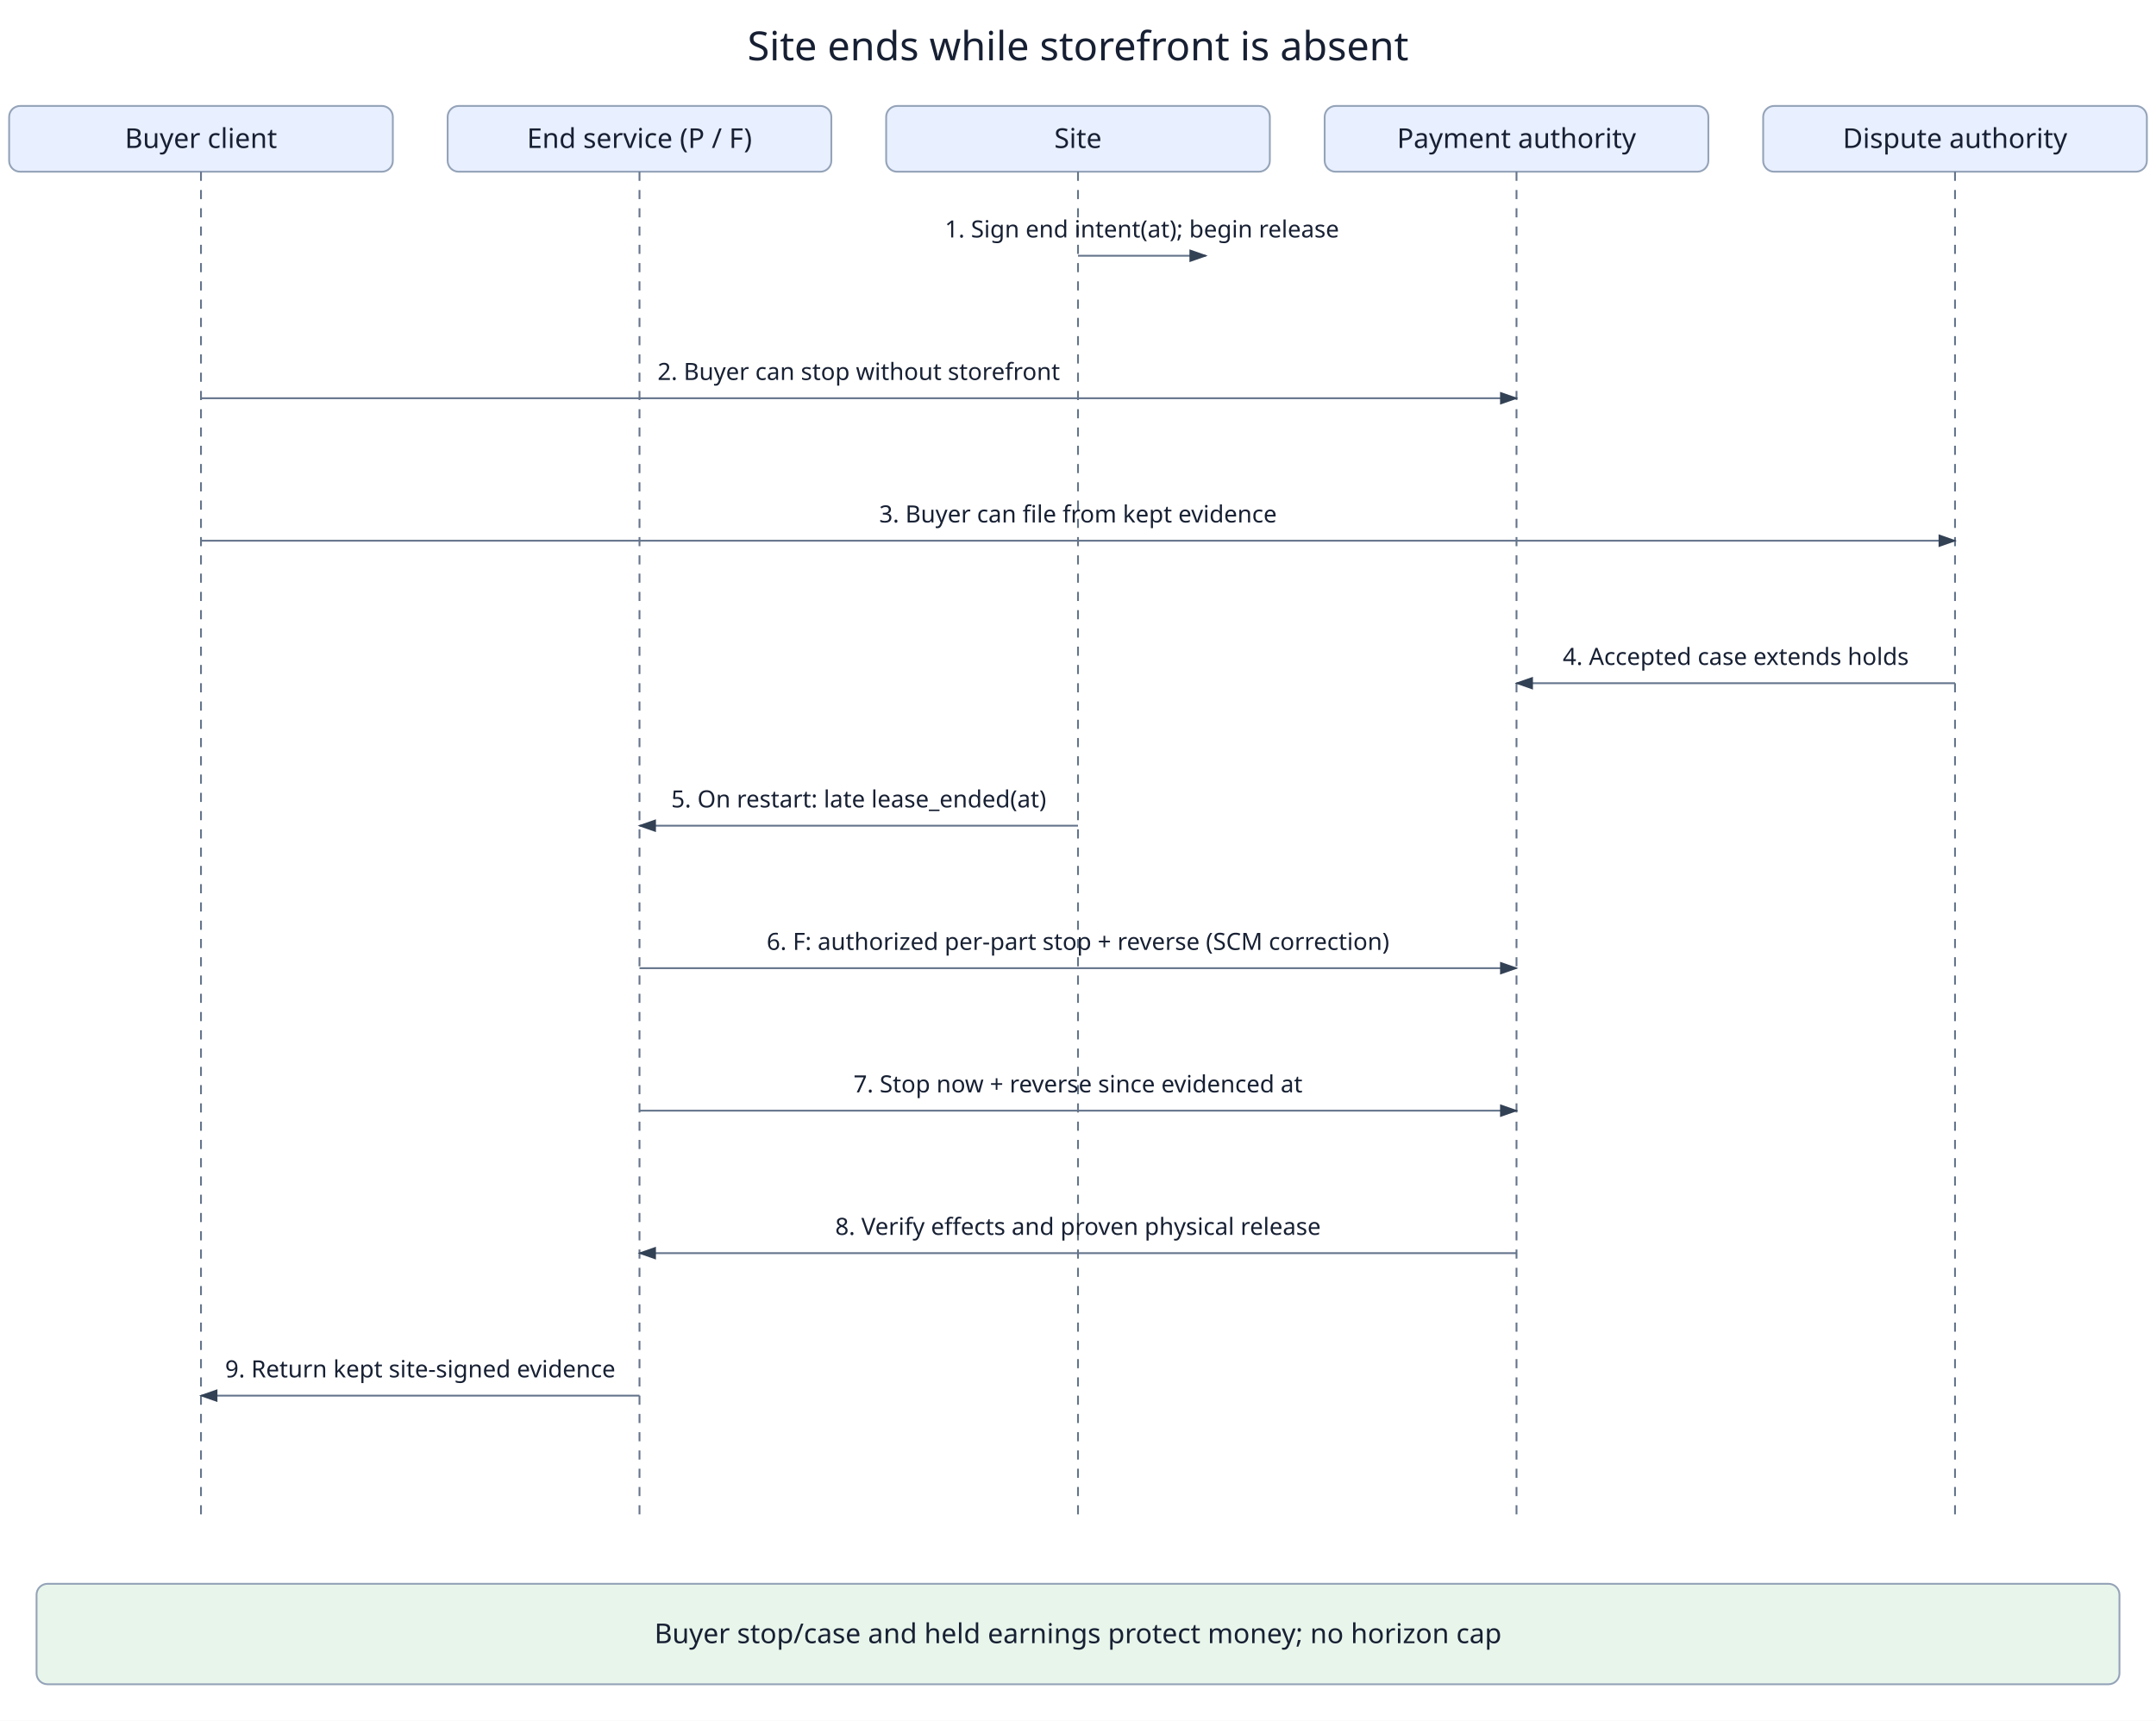
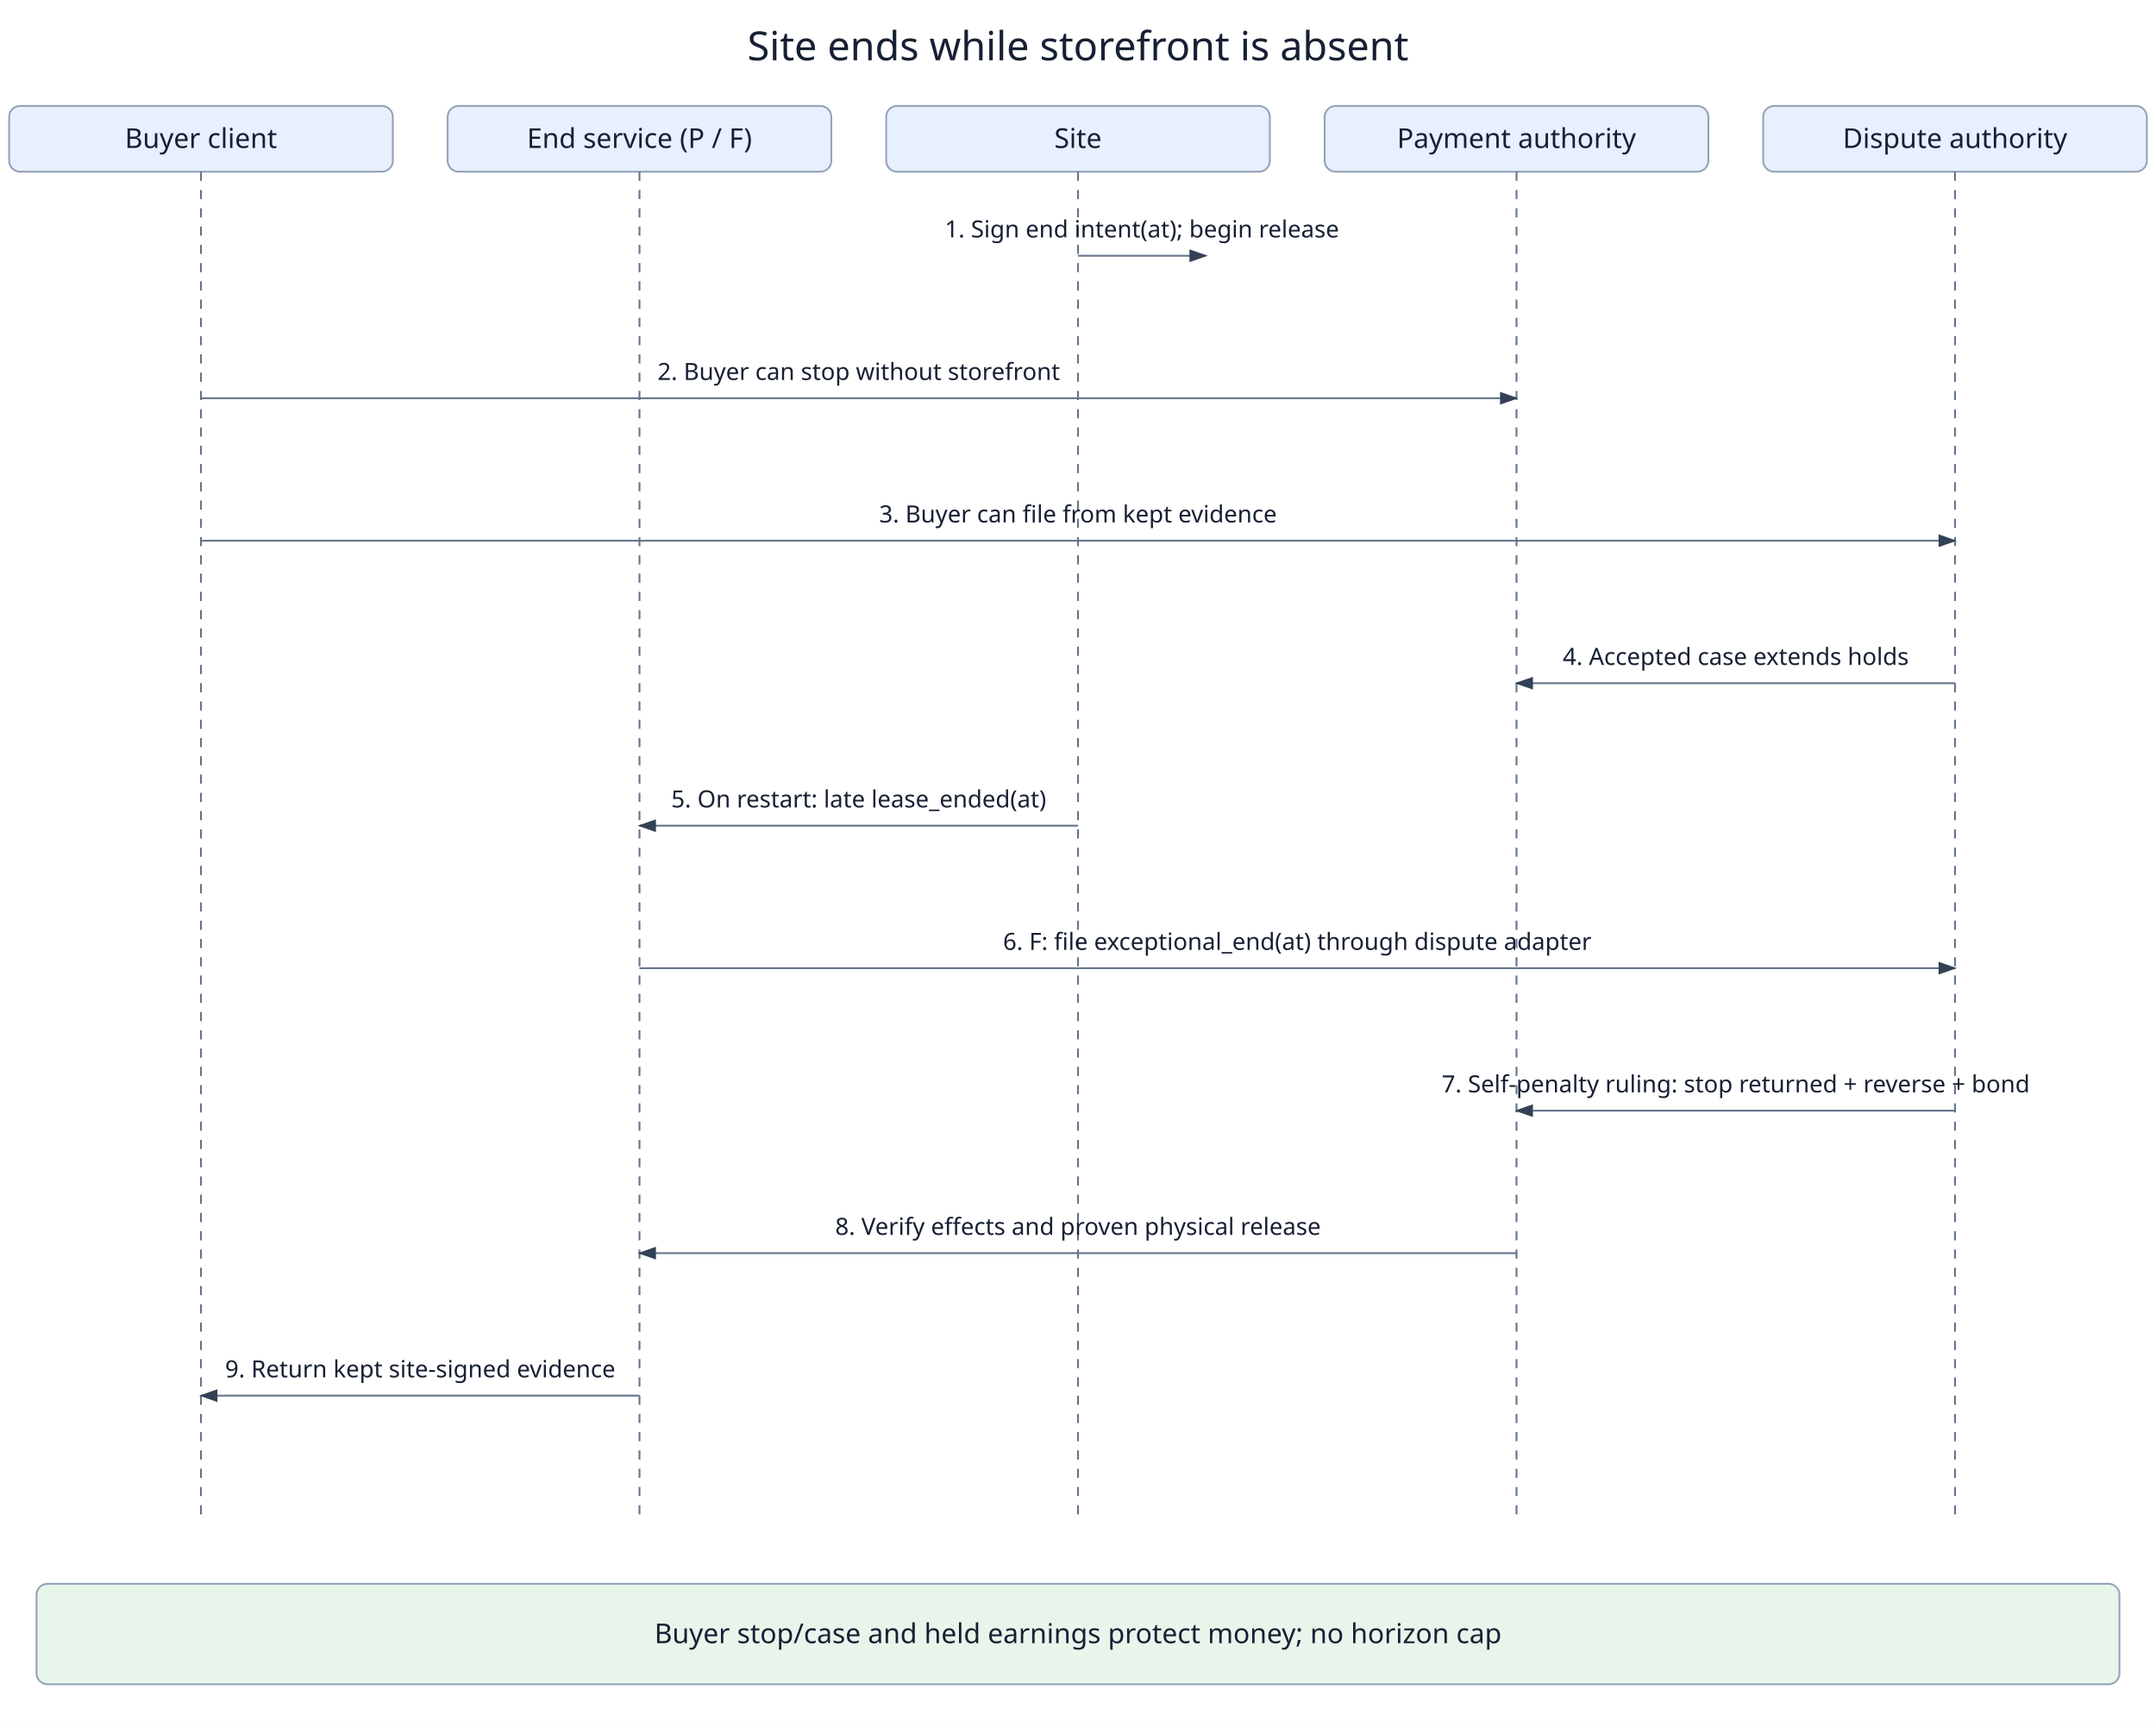
- <svg xmlns="http://www.w3.org/2000/svg" width="1180" height="942" viewBox="0 0 1180 942" content="&lt;mxfile host=&quot;app.diagrams.net&quot;&gt;&lt;diagram name=&quot;Site ends while storefront is absent&quot; id=&quot;02-site-withdraws-storefront-dead&quot;&gt;&lt;mxGraphModel pageWidth=&quot;1180&quot; pageHeight=&quot;942&quot;&gt;&lt;root&gt;&lt;mxCell id=&quot;0&quot; /&gt;&lt;mxCell id=&quot;1&quot; parent=&quot;0&quot; /&gt;&lt;mxCell id=&quot;title&quot; value=&quot;Site ends while storefront is absent&quot; style=&quot;text;fontSize=22;align=center;&quot; vertex=&quot;1&quot; parent=&quot;1&quot;&gt;&lt;mxGeometry x=&quot;20&quot; y=&quot;10&quot; width=&quot;1140&quot; height=&quot;36&quot; as=&quot;geometry&quot; /&gt;&lt;/mxCell&gt;&lt;mxCell id=&quot;head0&quot; value=&quot;Buyer client&quot; style=&quot;rounded=1;fillColor=#e8efff;fontSize=15;&quot; vertex=&quot;1&quot; parent=&quot;1&quot;&gt;&lt;mxGeometry x=&quot;5&quot; y=&quot;58&quot; width=&quot;210&quot; height=&quot;36&quot; as=&quot;geometry&quot; /&gt;&lt;/mxCell&gt;&lt;mxCell id=&quot;line0&quot; style=&quot;dashed=1;endArrow=none;strokeColor=#94a3b8;&quot; edge=&quot;1&quot; parent=&quot;1&quot;&gt;&lt;mxGeometry relative=&quot;1&quot; as=&quot;geometry&quot;&gt;&lt;mxPoint x=&quot;110&quot; y=&quot;94&quot; as=&quot;sourcePoint&quot; /&gt;&lt;mxPoint x=&quot;110&quot; y=&quot;832&quot; as=&quot;targetPoint&quot; /&gt;&lt;/mxGeometry&gt;&lt;/mxCell&gt;&lt;mxCell id=&quot;head1&quot; value=&quot;End service (P / F)&quot; style=&quot;rounded=1;fillColor=#e8efff;fontSize=15;&quot; vertex=&quot;1&quot; parent=&quot;1&quot;&gt;&lt;mxGeometry x=&quot;245&quot; y=&quot;58&quot; width=&quot;210&quot; height=&quot;36&quot; as=&quot;geometry&quot; /&gt;&lt;/mxCell&gt;&lt;mxCell id=&quot;line1&quot; style=&quot;dashed=1;endArrow=none;strokeColor=#94a3b8;&quot; edge=&quot;1&quot; parent=&quot;1&quot;&gt;&lt;mxGeometry relative=&quot;1&quot; as=&quot;geometry&quot;&gt;&lt;mxPoint x=&quot;350&quot; y=&quot;94&quot; as=&quot;sourcePoint&quot; /&gt;&lt;mxPoint x=&quot;350&quot; y=&quot;832&quot; as=&quot;targetPoint&quot; /&gt;&lt;/mxGeometry&gt;&lt;/mxCell&gt;&lt;mxCell id=&quot;head2&quot; value=&quot;Site&quot; style=&quot;rounded=1;fillColor=#e8efff;fontSize=15;&quot; vertex=&quot;1&quot; parent=&quot;1&quot;&gt;&lt;mxGeometry x=&quot;485&quot; y=&quot;58&quot; width=&quot;210&quot; height=&quot;36&quot; as=&quot;geometry&quot; /&gt;&lt;/mxCell&gt;&lt;mxCell id=&quot;line2&quot; style=&quot;dashed=1;endArrow=none;strokeColor=#94a3b8;&quot; edge=&quot;1&quot; parent=&quot;1&quot;&gt;&lt;mxGeometry relative=&quot;1&quot; as=&quot;geometry&quot;&gt;&lt;mxPoint x=&quot;590&quot; y=&quot;94&quot; as=&quot;sourcePoint&quot; /&gt;&lt;mxPoint x=&quot;590&quot; y=&quot;832&quot; as=&quot;targetPoint&quot; /&gt;&lt;/mxGeometry&gt;&lt;/mxCell&gt;&lt;mxCell id=&quot;head3&quot; value=&quot;Payment authority&quot; style=&quot;rounded=1;fillColor=#e8efff;fontSize=15;&quot; vertex=&quot;1&quot; parent=&quot;1&quot;&gt;&lt;mxGeometry x=&quot;725&quot; y=&quot;58&quot; width=&quot;210&quot; height=&quot;36&quot; as=&quot;geometry&quot; /&gt;&lt;/mxCell&gt;&lt;mxCell id=&quot;line3&quot; style=&quot;dashed=1;endArrow=none;strokeColor=#94a3b8;&quot; edge=&quot;1&quot; parent=&quot;1&quot;&gt;&lt;mxGeometry relative=&quot;1&quot; as=&quot;geometry&quot;&gt;&lt;mxPoint x=&quot;830&quot; y=&quot;94&quot; as=&quot;sourcePoint&quot; /&gt;&lt;mxPoint x=&quot;830&quot; y=&quot;832&quot; as=&quot;targetPoint&quot; /&gt;&lt;/mxGeometry&gt;&lt;/mxCell&gt;&lt;mxCell id=&quot;head4&quot; value=&quot;Dispute authority&quot; style=&quot;rounded=1;fillColor=#e8efff;fontSize=15;&quot; vertex=&quot;1&quot; parent=&quot;1&quot;&gt;&lt;mxGeometry x=&quot;965&quot; y=&quot;58&quot; width=&quot;210&quot; height=&quot;36&quot; as=&quot;geometry&quot; /&gt;&lt;/mxCell&gt;&lt;mxCell id=&quot;line4&quot; style=&quot;dashed=1;endArrow=none;strokeColor=#94a3b8;&quot; edge=&quot;1&quot; parent=&quot;1&quot;&gt;&lt;mxGeometry relative=&quot;1&quot; as=&quot;geometry&quot;&gt;&lt;mxPoint x=&quot;1070&quot; y=&quot;94&quot; as=&quot;sourcePoint&quot; /&gt;&lt;mxPoint x=&quot;1070&quot; y=&quot;832&quot; as=&quot;targetPoint&quot; /&gt;&lt;/mxGeometry&gt;&lt;/mxCell&gt;&lt;mxCell id=&quot;edge0&quot; value=&quot;1. Sign end intent(at); begin release&quot; style=&quot;endArrow=block;fontSize=13;labelBackgroundColor=#ffffff;&quot; edge=&quot;1&quot; parent=&quot;1&quot;&gt;&lt;mxGeometry relative=&quot;1&quot; as=&quot;geometry&quot;&gt;&lt;mxPoint x=&quot;590&quot; y=&quot;140&quot; as=&quot;sourcePoint&quot; /&gt;&lt;mxPoint x=&quot;660&quot; y=&quot;140&quot; as=&quot;targetPoint&quot; /&gt;&lt;/mxGeometry&gt;&lt;/mxCell&gt;&lt;mxCell id=&quot;edge1&quot; value=&quot;2. Buyer can stop without storefront&quot; style=&quot;endArrow=block;fontSize=13;labelBackgroundColor=#ffffff;&quot; edge=&quot;1&quot; parent=&quot;1&quot;&gt;&lt;mxGeometry relative=&quot;1&quot; as=&quot;geometry&quot;&gt;&lt;mxPoint x=&quot;110&quot; y=&quot;218&quot; as=&quot;sourcePoint&quot; /&gt;&lt;mxPoint x=&quot;830&quot; y=&quot;218&quot; as=&quot;targetPoint&quot; /&gt;&lt;/mxGeometry&gt;&lt;/mxCell&gt;&lt;mxCell id=&quot;edge2&quot; value=&quot;3. Buyer can file from kept evidence&quot; style=&quot;endArrow=block;fontSize=13;labelBackgroundColor=#ffffff;&quot; edge=&quot;1&quot; parent=&quot;1&quot;&gt;&lt;mxGeometry relative=&quot;1&quot; as=&quot;geometry&quot;&gt;&lt;mxPoint x=&quot;110&quot; y=&quot;296&quot; as=&quot;sourcePoint&quot; /&gt;&lt;mxPoint x=&quot;1070&quot; y=&quot;296&quot; as=&quot;targetPoint&quot; /&gt;&lt;/mxGeometry&gt;&lt;/mxCell&gt;&lt;mxCell id=&quot;edge3&quot; value=&quot;4. Accepted case extends holds&quot; style=&quot;endArrow=block;fontSize=13;labelBackgroundColor=#ffffff;&quot; edge=&quot;1&quot; parent=&quot;1&quot;&gt;&lt;mxGeometry relative=&quot;1&quot; as=&quot;geometry&quot;&gt;&lt;mxPoint x=&quot;1070&quot; y=&quot;374&quot; as=&quot;sourcePoint&quot; /&gt;&lt;mxPoint x=&quot;830&quot; y=&quot;374&quot; as=&quot;targetPoint&quot; /&gt;&lt;/mxGeometry&gt;&lt;/mxCell&gt;&lt;mxCell id=&quot;edge4&quot; value=&quot;5. On restart: late lease_ended(at)&quot; style=&quot;endArrow=block;fontSize=13;labelBackgroundColor=#ffffff;&quot; edge=&quot;1&quot; parent=&quot;1&quot;&gt;&lt;mxGeometry relative=&quot;1&quot; as=&quot;geometry&quot;&gt;&lt;mxPoint x=&quot;590&quot; y=&quot;452&quot; as=&quot;sourcePoint&quot; /&gt;&lt;mxPoint x=&quot;350&quot; y=&quot;452&quot; as=&quot;targetPoint&quot; /&gt;&lt;/mxGeometry&gt;&lt;/mxCell&gt;&lt;mxCell id=&quot;edge5&quot; value=&quot;6. F: authorized per-part stop + reverse (SCM correction)&quot; style=&quot;endArrow=block;fontSize=13;labelBackgroundColor=#ffffff;&quot; edge=&quot;1&quot; parent=&quot;1&quot;&gt;&lt;mxGeometry relative=&quot;1&quot; as=&quot;geometry&quot;&gt;&lt;mxPoint x=&quot;350&quot; y=&quot;530&quot; as=&quot;sourcePoint&quot; /&gt;&lt;mxPoint x=&quot;830&quot; y=&quot;530&quot; as=&quot;targetPoint&quot; /&gt;&lt;/mxGeometry&gt;&lt;/mxCell&gt;&lt;mxCell id=&quot;edge6&quot; value=&quot;7. Stop now + reverse since evidenced at&quot; style=&quot;endArrow=block;fontSize=13;labelBackgroundColor=#ffffff;&quot; edge=&quot;1&quot; parent=&quot;1&quot;&gt;&lt;mxGeometry relative=&quot;1&quot; as=&quot;geometry&quot;&gt;&lt;mxPoint x=&quot;350&quot; y=&quot;608&quot; as=&quot;sourcePoint&quot; /&gt;&lt;mxPoint x=&quot;830&quot; y=&quot;608&quot; as=&quot;targetPoint&quot; /&gt;&lt;/mxGeometry&gt;&lt;/mxCell&gt;&lt;mxCell id=&quot;edge7&quot; value=&quot;8. Verify effects and proven physical release&quot; style=&quot;endArrow=block;fontSize=13;labelBackgroundColor=#ffffff;&quot; edge=&quot;1&quot; parent=&quot;1&quot;&gt;&lt;mxGeometry relative=&quot;1&quot; as=&quot;geometry&quot;&gt;&lt;mxPoint x=&quot;830&quot; y=&quot;686&quot; as=&quot;sourcePoint&quot; /&gt;&lt;mxPoint x=&quot;350&quot; y=&quot;686&quot; as=&quot;targetPoint&quot; /&gt;&lt;/mxGeometry&gt;&lt;/mxCell&gt;&lt;mxCell id=&quot;edge8&quot; value=&quot;9. Return kept site-signed evidence&quot; style=&quot;endArrow=block;fontSize=13;labelBackgroundColor=#ffffff;&quot; edge=&quot;1&quot; parent=&quot;1&quot;&gt;&lt;mxGeometry relative=&quot;1&quot; as=&quot;geometry&quot;&gt;&lt;mxPoint x=&quot;350&quot; y=&quot;764&quot; as=&quot;sourcePoint&quot; /&gt;&lt;mxPoint x=&quot;110&quot; y=&quot;764&quot; as=&quot;targetPoint&quot; /&gt;&lt;/mxGeometry&gt;&lt;/mxCell&gt;&lt;mxCell id=&quot;outcome&quot; value=&quot;Buyer stop/case and held earnings protect money; no horizon cap&quot; style=&quot;rounded=1;fillColor=#e8f5eb;fontSize=15;&quot; vertex=&quot;1&quot; parent=&quot;1&quot;&gt;&lt;mxGeometry x=&quot;20&quot; y=&quot;867&quot; width=&quot;1140&quot; height=&quot;55&quot; as=&quot;geometry&quot; /&gt;&lt;/mxCell&gt;&lt;/root&gt;&lt;/mxGraphModel&gt;&lt;/diagram&gt;&lt;/mxfile&gt;">
+ <svg xmlns="http://www.w3.org/2000/svg" width="1180" height="942" viewBox="0 0 1180 942" content="&lt;mxfile host=&quot;app.diagrams.net&quot;&gt;&lt;diagram name=&quot;Site ends while storefront is absent&quot; id=&quot;02-site-withdraws-storefront-dead&quot;&gt;&lt;mxGraphModel pageWidth=&quot;1180&quot; pageHeight=&quot;942&quot;&gt;&lt;root&gt;&lt;mxCell id=&quot;0&quot; /&gt;&lt;mxCell id=&quot;1&quot; parent=&quot;0&quot; /&gt;&lt;mxCell id=&quot;title&quot; value=&quot;Site ends while storefront is absent&quot; style=&quot;text;fontSize=22;align=center;&quot; vertex=&quot;1&quot; parent=&quot;1&quot;&gt;&lt;mxGeometry x=&quot;20&quot; y=&quot;10&quot; width=&quot;1140&quot; height=&quot;36&quot; as=&quot;geometry&quot; /&gt;&lt;/mxCell&gt;&lt;mxCell id=&quot;head0&quot; value=&quot;Buyer client&quot; style=&quot;rounded=1;fillColor=#e8efff;fontSize=15;&quot; vertex=&quot;1&quot; parent=&quot;1&quot;&gt;&lt;mxGeometry x=&quot;5&quot; y=&quot;58&quot; width=&quot;210&quot; height=&quot;36&quot; as=&quot;geometry&quot; /&gt;&lt;/mxCell&gt;&lt;mxCell id=&quot;line0&quot; style=&quot;dashed=1;endArrow=none;strokeColor=#94a3b8;&quot; edge=&quot;1&quot; parent=&quot;1&quot;&gt;&lt;mxGeometry relative=&quot;1&quot; as=&quot;geometry&quot;&gt;&lt;mxPoint x=&quot;110&quot; y=&quot;94&quot; as=&quot;sourcePoint&quot; /&gt;&lt;mxPoint x=&quot;110&quot; y=&quot;832&quot; as=&quot;targetPoint&quot; /&gt;&lt;/mxGeometry&gt;&lt;/mxCell&gt;&lt;mxCell id=&quot;head1&quot; value=&quot;End service (P / F)&quot; style=&quot;rounded=1;fillColor=#e8efff;fontSize=15;&quot; vertex=&quot;1&quot; parent=&quot;1&quot;&gt;&lt;mxGeometry x=&quot;245&quot; y=&quot;58&quot; width=&quot;210&quot; height=&quot;36&quot; as=&quot;geometry&quot; /&gt;&lt;/mxCell&gt;&lt;mxCell id=&quot;line1&quot; style=&quot;dashed=1;endArrow=none;strokeColor=#94a3b8;&quot; edge=&quot;1&quot; parent=&quot;1&quot;&gt;&lt;mxGeometry relative=&quot;1&quot; as=&quot;geometry&quot;&gt;&lt;mxPoint x=&quot;350&quot; y=&quot;94&quot; as=&quot;sourcePoint&quot; /&gt;&lt;mxPoint x=&quot;350&quot; y=&quot;832&quot; as=&quot;targetPoint&quot; /&gt;&lt;/mxGeometry&gt;&lt;/mxCell&gt;&lt;mxCell id=&quot;head2&quot; value=&quot;Site&quot; style=&quot;rounded=1;fillColor=#e8efff;fontSize=15;&quot; vertex=&quot;1&quot; parent=&quot;1&quot;&gt;&lt;mxGeometry x=&quot;485&quot; y=&quot;58&quot; width=&quot;210&quot; height=&quot;36&quot; as=&quot;geometry&quot; /&gt;&lt;/mxCell&gt;&lt;mxCell id=&quot;line2&quot; style=&quot;dashed=1;endArrow=none;strokeColor=#94a3b8;&quot; edge=&quot;1&quot; parent=&quot;1&quot;&gt;&lt;mxGeometry relative=&quot;1&quot; as=&quot;geometry&quot;&gt;&lt;mxPoint x=&quot;590&quot; y=&quot;94&quot; as=&quot;sourcePoint&quot; /&gt;&lt;mxPoint x=&quot;590&quot; y=&quot;832&quot; as=&quot;targetPoint&quot; /&gt;&lt;/mxGeometry&gt;&lt;/mxCell&gt;&lt;mxCell id=&quot;head3&quot; value=&quot;Payment authority&quot; style=&quot;rounded=1;fillColor=#e8efff;fontSize=15;&quot; vertex=&quot;1&quot; parent=&quot;1&quot;&gt;&lt;mxGeometry x=&quot;725&quot; y=&quot;58&quot; width=&quot;210&quot; height=&quot;36&quot; as=&quot;geometry&quot; /&gt;&lt;/mxCell&gt;&lt;mxCell id=&quot;line3&quot; style=&quot;dashed=1;endArrow=none;strokeColor=#94a3b8;&quot; edge=&quot;1&quot; parent=&quot;1&quot;&gt;&lt;mxGeometry relative=&quot;1&quot; as=&quot;geometry&quot;&gt;&lt;mxPoint x=&quot;830&quot; y=&quot;94&quot; as=&quot;sourcePoint&quot; /&gt;&lt;mxPoint x=&quot;830&quot; y=&quot;832&quot; as=&quot;targetPoint&quot; /&gt;&lt;/mxGeometry&gt;&lt;/mxCell&gt;&lt;mxCell id=&quot;head4&quot; value=&quot;Dispute authority&quot; style=&quot;rounded=1;fillColor=#e8efff;fontSize=15;&quot; vertex=&quot;1&quot; parent=&quot;1&quot;&gt;&lt;mxGeometry x=&quot;965&quot; y=&quot;58&quot; width=&quot;210&quot; height=&quot;36&quot; as=&quot;geometry&quot; /&gt;&lt;/mxCell&gt;&lt;mxCell id=&quot;line4&quot; style=&quot;dashed=1;endArrow=none;strokeColor=#94a3b8;&quot; edge=&quot;1&quot; parent=&quot;1&quot;&gt;&lt;mxGeometry relative=&quot;1&quot; as=&quot;geometry&quot;&gt;&lt;mxPoint x=&quot;1070&quot; y=&quot;94&quot; as=&quot;sourcePoint&quot; /&gt;&lt;mxPoint x=&quot;1070&quot; y=&quot;832&quot; as=&quot;targetPoint&quot; /&gt;&lt;/mxGeometry&gt;&lt;/mxCell&gt;&lt;mxCell id=&quot;edge0&quot; value=&quot;1. Sign end intent(at); begin release&quot; style=&quot;endArrow=block;fontSize=13;labelBackgroundColor=#ffffff;&quot; edge=&quot;1&quot; parent=&quot;1&quot;&gt;&lt;mxGeometry relative=&quot;1&quot; as=&quot;geometry&quot;&gt;&lt;mxPoint x=&quot;590&quot; y=&quot;140&quot; as=&quot;sourcePoint&quot; /&gt;&lt;mxPoint x=&quot;660&quot; y=&quot;140&quot; as=&quot;targetPoint&quot; /&gt;&lt;/mxGeometry&gt;&lt;/mxCell&gt;&lt;mxCell id=&quot;edge1&quot; value=&quot;2. Buyer can stop without storefront&quot; style=&quot;endArrow=block;fontSize=13;labelBackgroundColor=#ffffff;&quot; edge=&quot;1&quot; parent=&quot;1&quot;&gt;&lt;mxGeometry relative=&quot;1&quot; as=&quot;geometry&quot;&gt;&lt;mxPoint x=&quot;110&quot; y=&quot;218&quot; as=&quot;sourcePoint&quot; /&gt;&lt;mxPoint x=&quot;830&quot; y=&quot;218&quot; as=&quot;targetPoint&quot; /&gt;&lt;/mxGeometry&gt;&lt;/mxCell&gt;&lt;mxCell id=&quot;edge2&quot; value=&quot;3. Buyer can file from kept evidence&quot; style=&quot;endArrow=block;fontSize=13;labelBackgroundColor=#ffffff;&quot; edge=&quot;1&quot; parent=&quot;1&quot;&gt;&lt;mxGeometry relative=&quot;1&quot; as=&quot;geometry&quot;&gt;&lt;mxPoint x=&quot;110&quot; y=&quot;296&quot; as=&quot;sourcePoint&quot; /&gt;&lt;mxPoint x=&quot;1070&quot; y=&quot;296&quot; as=&quot;targetPoint&quot; /&gt;&lt;/mxGeometry&gt;&lt;/mxCell&gt;&lt;mxCell id=&quot;edge3&quot; value=&quot;4. Accepted case extends holds&quot; style=&quot;endArrow=block;fontSize=13;labelBackgroundColor=#ffffff;&quot; edge=&quot;1&quot; parent=&quot;1&quot;&gt;&lt;mxGeometry relative=&quot;1&quot; as=&quot;geometry&quot;&gt;&lt;mxPoint x=&quot;1070&quot; y=&quot;374&quot; as=&quot;sourcePoint&quot; /&gt;&lt;mxPoint x=&quot;830&quot; y=&quot;374&quot; as=&quot;targetPoint&quot; /&gt;&lt;/mxGeometry&gt;&lt;/mxCell&gt;&lt;mxCell id=&quot;edge4&quot; value=&quot;5. On restart: late lease_ended(at)&quot; style=&quot;endArrow=block;fontSize=13;labelBackgroundColor=#ffffff;&quot; edge=&quot;1&quot; parent=&quot;1&quot;&gt;&lt;mxGeometry relative=&quot;1&quot; as=&quot;geometry&quot;&gt;&lt;mxPoint x=&quot;590&quot; y=&quot;452&quot; as=&quot;sourcePoint&quot; /&gt;&lt;mxPoint x=&quot;350&quot; y=&quot;452&quot; as=&quot;targetPoint&quot; /&gt;&lt;/mxGeometry&gt;&lt;/mxCell&gt;&lt;mxCell id=&quot;edge5&quot; value=&quot;6. F: file exceptional_end(at) through dispute adapter&quot; style=&quot;endArrow=block;fontSize=13;labelBackgroundColor=#ffffff;&quot; edge=&quot;1&quot; parent=&quot;1&quot;&gt;&lt;mxGeometry relative=&quot;1&quot; as=&quot;geometry&quot;&gt;&lt;mxPoint x=&quot;350&quot; y=&quot;530&quot; as=&quot;sourcePoint&quot; /&gt;&lt;mxPoint x=&quot;1070&quot; y=&quot;530&quot; as=&quot;targetPoint&quot; /&gt;&lt;/mxGeometry&gt;&lt;/mxCell&gt;&lt;mxCell id=&quot;edge6&quot; value=&quot;7. Self-penalty ruling: stop returned + reverse + bond&quot; style=&quot;endArrow=block;fontSize=13;labelBackgroundColor=#ffffff;&quot; edge=&quot;1&quot; parent=&quot;1&quot;&gt;&lt;mxGeometry relative=&quot;1&quot; as=&quot;geometry&quot;&gt;&lt;mxPoint x=&quot;1070&quot; y=&quot;608&quot; as=&quot;sourcePoint&quot; /&gt;&lt;mxPoint x=&quot;830&quot; y=&quot;608&quot; as=&quot;targetPoint&quot; /&gt;&lt;/mxGeometry&gt;&lt;/mxCell&gt;&lt;mxCell id=&quot;edge7&quot; value=&quot;8. Verify effects and proven physical release&quot; style=&quot;endArrow=block;fontSize=13;labelBackgroundColor=#ffffff;&quot; edge=&quot;1&quot; parent=&quot;1&quot;&gt;&lt;mxGeometry relative=&quot;1&quot; as=&quot;geometry&quot;&gt;&lt;mxPoint x=&quot;830&quot; y=&quot;686&quot; as=&quot;sourcePoint&quot; /&gt;&lt;mxPoint x=&quot;350&quot; y=&quot;686&quot; as=&quot;targetPoint&quot; /&gt;&lt;/mxGeometry&gt;&lt;/mxCell&gt;&lt;mxCell id=&quot;edge8&quot; value=&quot;9. Return kept site-signed evidence&quot; style=&quot;endArrow=block;fontSize=13;labelBackgroundColor=#ffffff;&quot; edge=&quot;1&quot; parent=&quot;1&quot;&gt;&lt;mxGeometry relative=&quot;1&quot; as=&quot;geometry&quot;&gt;&lt;mxPoint x=&quot;350&quot; y=&quot;764&quot; as=&quot;sourcePoint&quot; /&gt;&lt;mxPoint x=&quot;110&quot; y=&quot;764&quot; as=&quot;targetPoint&quot; /&gt;&lt;/mxGeometry&gt;&lt;/mxCell&gt;&lt;mxCell id=&quot;outcome&quot; value=&quot;Buyer stop/case and held earnings protect money; no horizon cap&quot; style=&quot;rounded=1;fillColor=#e8f5eb;fontSize=15;&quot; vertex=&quot;1&quot; parent=&quot;1&quot;&gt;&lt;mxGeometry x=&quot;20&quot; y=&quot;867&quot; width=&quot;1140&quot; height=&quot;55&quot; as=&quot;geometry&quot; /&gt;&lt;/mxCell&gt;&lt;/root&gt;&lt;/mxGraphModel&gt;&lt;/diagram&gt;&lt;/mxfile&gt;">
  <defs>
    <marker id="arrow" markerWidth="10" markerHeight="7" refX="9" refY="3.5" orient="auto">
      <polygon points="0 0, 10 3.5, 0 7" fill="#334155" />
    </marker>
  </defs>
  <rect width="100%" height="100%" fill="white" />
  <text x="590.0" y="33.0" text-anchor="middle" font-family="sans-serif" font-size="22" fill="#172033">Site ends while storefront is absent</text>
  <rect x="5.0" y="58.0" width="210.0" height="36.0" rx="6" fill="#e8efff" stroke="#94a3b8" />
  <text x="110.0" y="81.0" text-anchor="middle" font-family="sans-serif" font-size="15" fill="#172033">Buyer client</text>
  <line x1="110" y1="94" x2="110" y2="832" stroke="#64748b" stroke-dasharray="5 5" />
  <rect x="245.0" y="58.0" width="210.0" height="36.0" rx="6" fill="#e8efff" stroke="#94a3b8" />
  <text x="350.0" y="81.0" text-anchor="middle" font-family="sans-serif" font-size="15" fill="#172033">End service (P / F)</text>
  <line x1="350" y1="94" x2="350" y2="832" stroke="#64748b" stroke-dasharray="5 5" />
  <rect x="485.0" y="58.0" width="210.0" height="36.0" rx="6" fill="#e8efff" stroke="#94a3b8" />
  <text x="590.0" y="81.0" text-anchor="middle" font-family="sans-serif" font-size="15" fill="#172033">Site</text>
  <line x1="590" y1="94" x2="590" y2="832" stroke="#64748b" stroke-dasharray="5 5" />
  <rect x="725.0" y="58.0" width="210.0" height="36.0" rx="6" fill="#e8efff" stroke="#94a3b8" />
  <text x="830.0" y="81.0" text-anchor="middle" font-family="sans-serif" font-size="15" fill="#172033">Payment authority</text>
  <line x1="830" y1="94" x2="830" y2="832" stroke="#64748b" stroke-dasharray="5 5" />
  <rect x="965.0" y="58.0" width="210.0" height="36.0" rx="6" fill="#e8efff" stroke="#94a3b8" />
  <text x="1070.0" y="81.0" text-anchor="middle" font-family="sans-serif" font-size="15" fill="#172033">Dispute authority</text>
  <line x1="1070" y1="94" x2="1070" y2="832" stroke="#64748b" stroke-dasharray="5 5" />
  <line x1="590" y1="140" x2="660" y2="140" stroke="#64748b" marker-end="url(#arrow)" />
  <text x="625.0" y="130.0" text-anchor="middle" font-family="sans-serif" font-size="13" fill="#172033">1. Sign end intent(at); begin release</text>
  <line x1="110" y1="218" x2="830" y2="218" stroke="#64748b" marker-end="url(#arrow)" />
  <text x="470.0" y="208.0" text-anchor="middle" font-family="sans-serif" font-size="13" fill="#172033">2. Buyer can stop without storefront</text>
  <line x1="110" y1="296" x2="1070" y2="296" stroke="#64748b" marker-end="url(#arrow)" />
  <text x="590.0" y="286.0" text-anchor="middle" font-family="sans-serif" font-size="13" fill="#172033">3. Buyer can file from kept evidence</text>
  <line x1="1070" y1="374" x2="830" y2="374" stroke="#64748b" marker-end="url(#arrow)" />
  <text x="950.0" y="364.0" text-anchor="middle" font-family="sans-serif" font-size="13" fill="#172033">4. Accepted case extends holds</text>
  <line x1="590" y1="452" x2="350" y2="452" stroke="#64748b" marker-end="url(#arrow)" />
  <text x="470.0" y="442.0" text-anchor="middle" font-family="sans-serif" font-size="13" fill="#172033">5. On restart: late lease_ended(at)</text>
-   <line x1="350" y1="530" x2="830" y2="530" stroke="#64748b" marker-end="url(#arrow)" />
-   <text x="590.0" y="520.0" text-anchor="middle" font-family="sans-serif" font-size="13" fill="#172033">6. F: authorized per-part stop + reverse (SCM correction)</text>
-   <line x1="350" y1="608" x2="830" y2="608" stroke="#64748b" marker-end="url(#arrow)" />
-   <text x="590.0" y="598.0" text-anchor="middle" font-family="sans-serif" font-size="13" fill="#172033">7. Stop now + reverse since evidenced at</text>
+   <line x1="350" y1="530" x2="1070" y2="530" stroke="#64748b" marker-end="url(#arrow)" />
+   <text x="710.0" y="520.0" text-anchor="middle" font-family="sans-serif" font-size="13" fill="#172033">6. F: file exceptional_end(at) through dispute adapter</text>
+   <line x1="1070" y1="608" x2="830" y2="608" stroke="#64748b" marker-end="url(#arrow)" />
+   <text x="950.0" y="598.0" text-anchor="middle" font-family="sans-serif" font-size="13" fill="#172033">7. Self-penalty ruling: stop returned + reverse + bond</text>
  <line x1="830" y1="686" x2="350" y2="686" stroke="#64748b" marker-end="url(#arrow)" />
  <text x="590.0" y="676.0" text-anchor="middle" font-family="sans-serif" font-size="13" fill="#172033">8. Verify effects and proven physical release</text>
  <line x1="350" y1="764" x2="110" y2="764" stroke="#64748b" marker-end="url(#arrow)" />
  <text x="230.0" y="754.0" text-anchor="middle" font-family="sans-serif" font-size="13" fill="#172033">9. Return kept site-signed evidence</text>
  <rect x="20.0" y="867.0" width="1140.0" height="55.0" rx="6" fill="#e8f5eb" stroke="#94a3b8" />
  <text x="590.0" y="899.5" text-anchor="middle" font-family="sans-serif" font-size="15" fill="#172033">Buyer stop/case and held earnings protect money; no horizon cap</text>
</svg>
